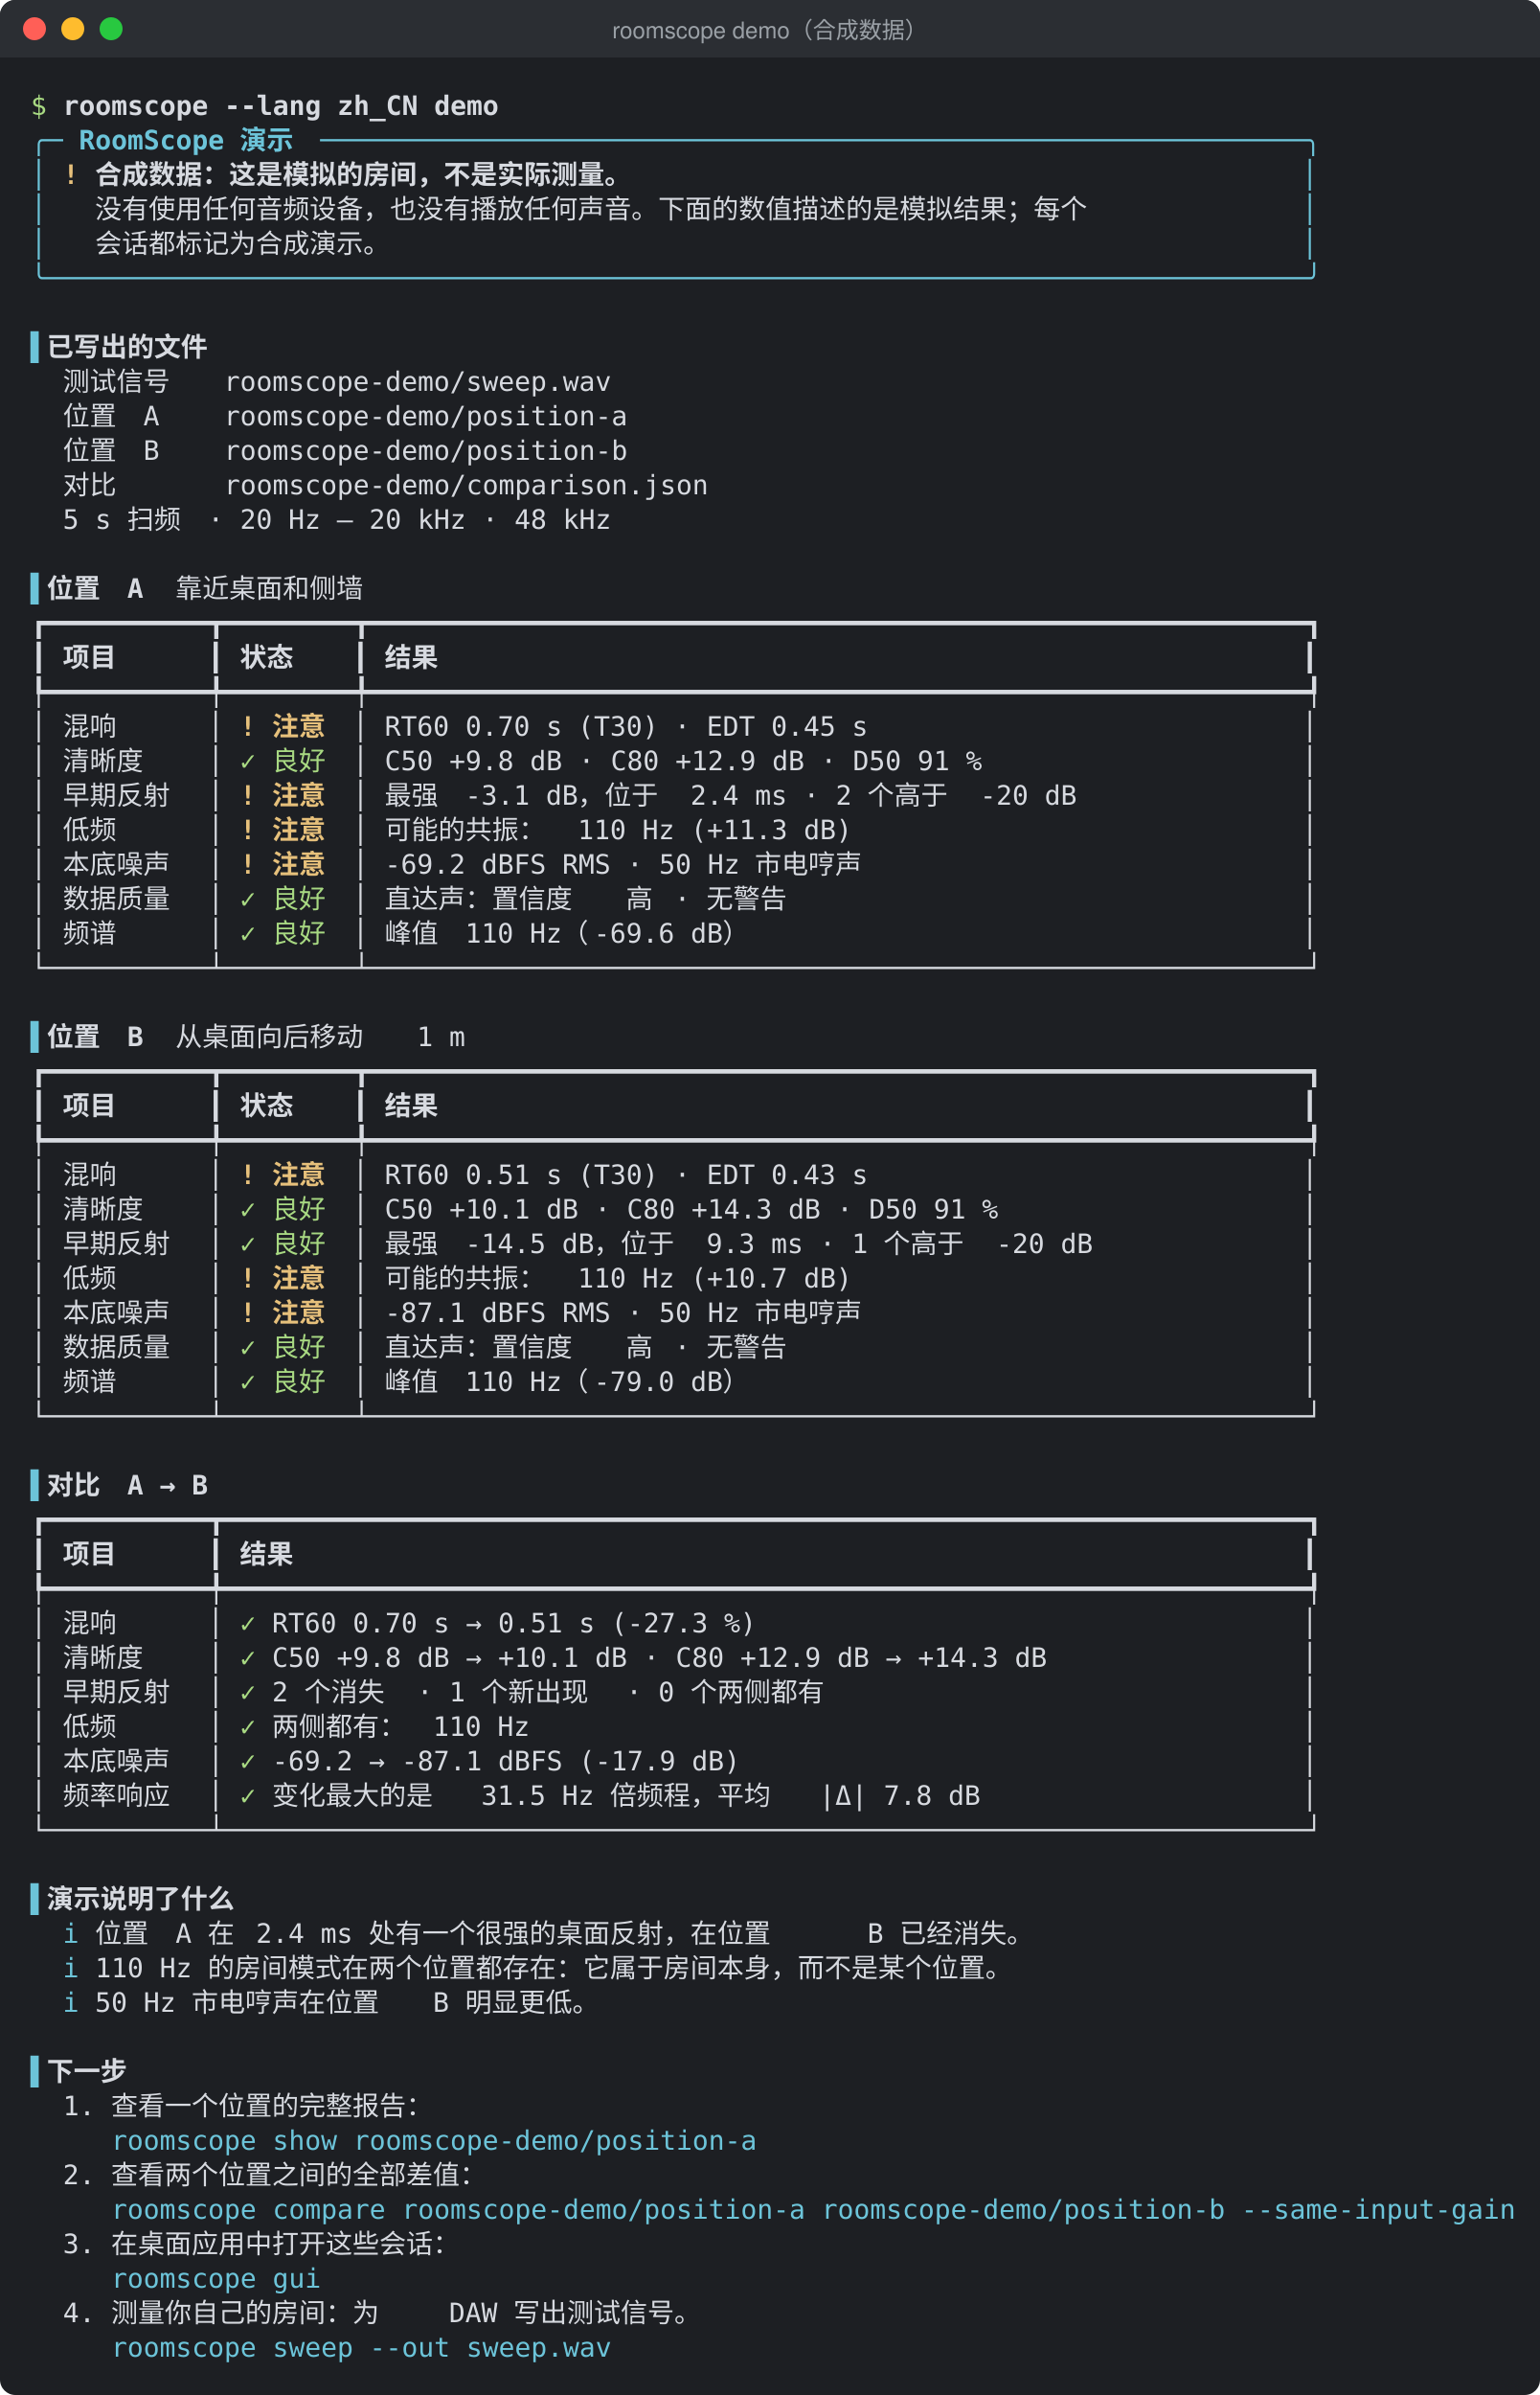
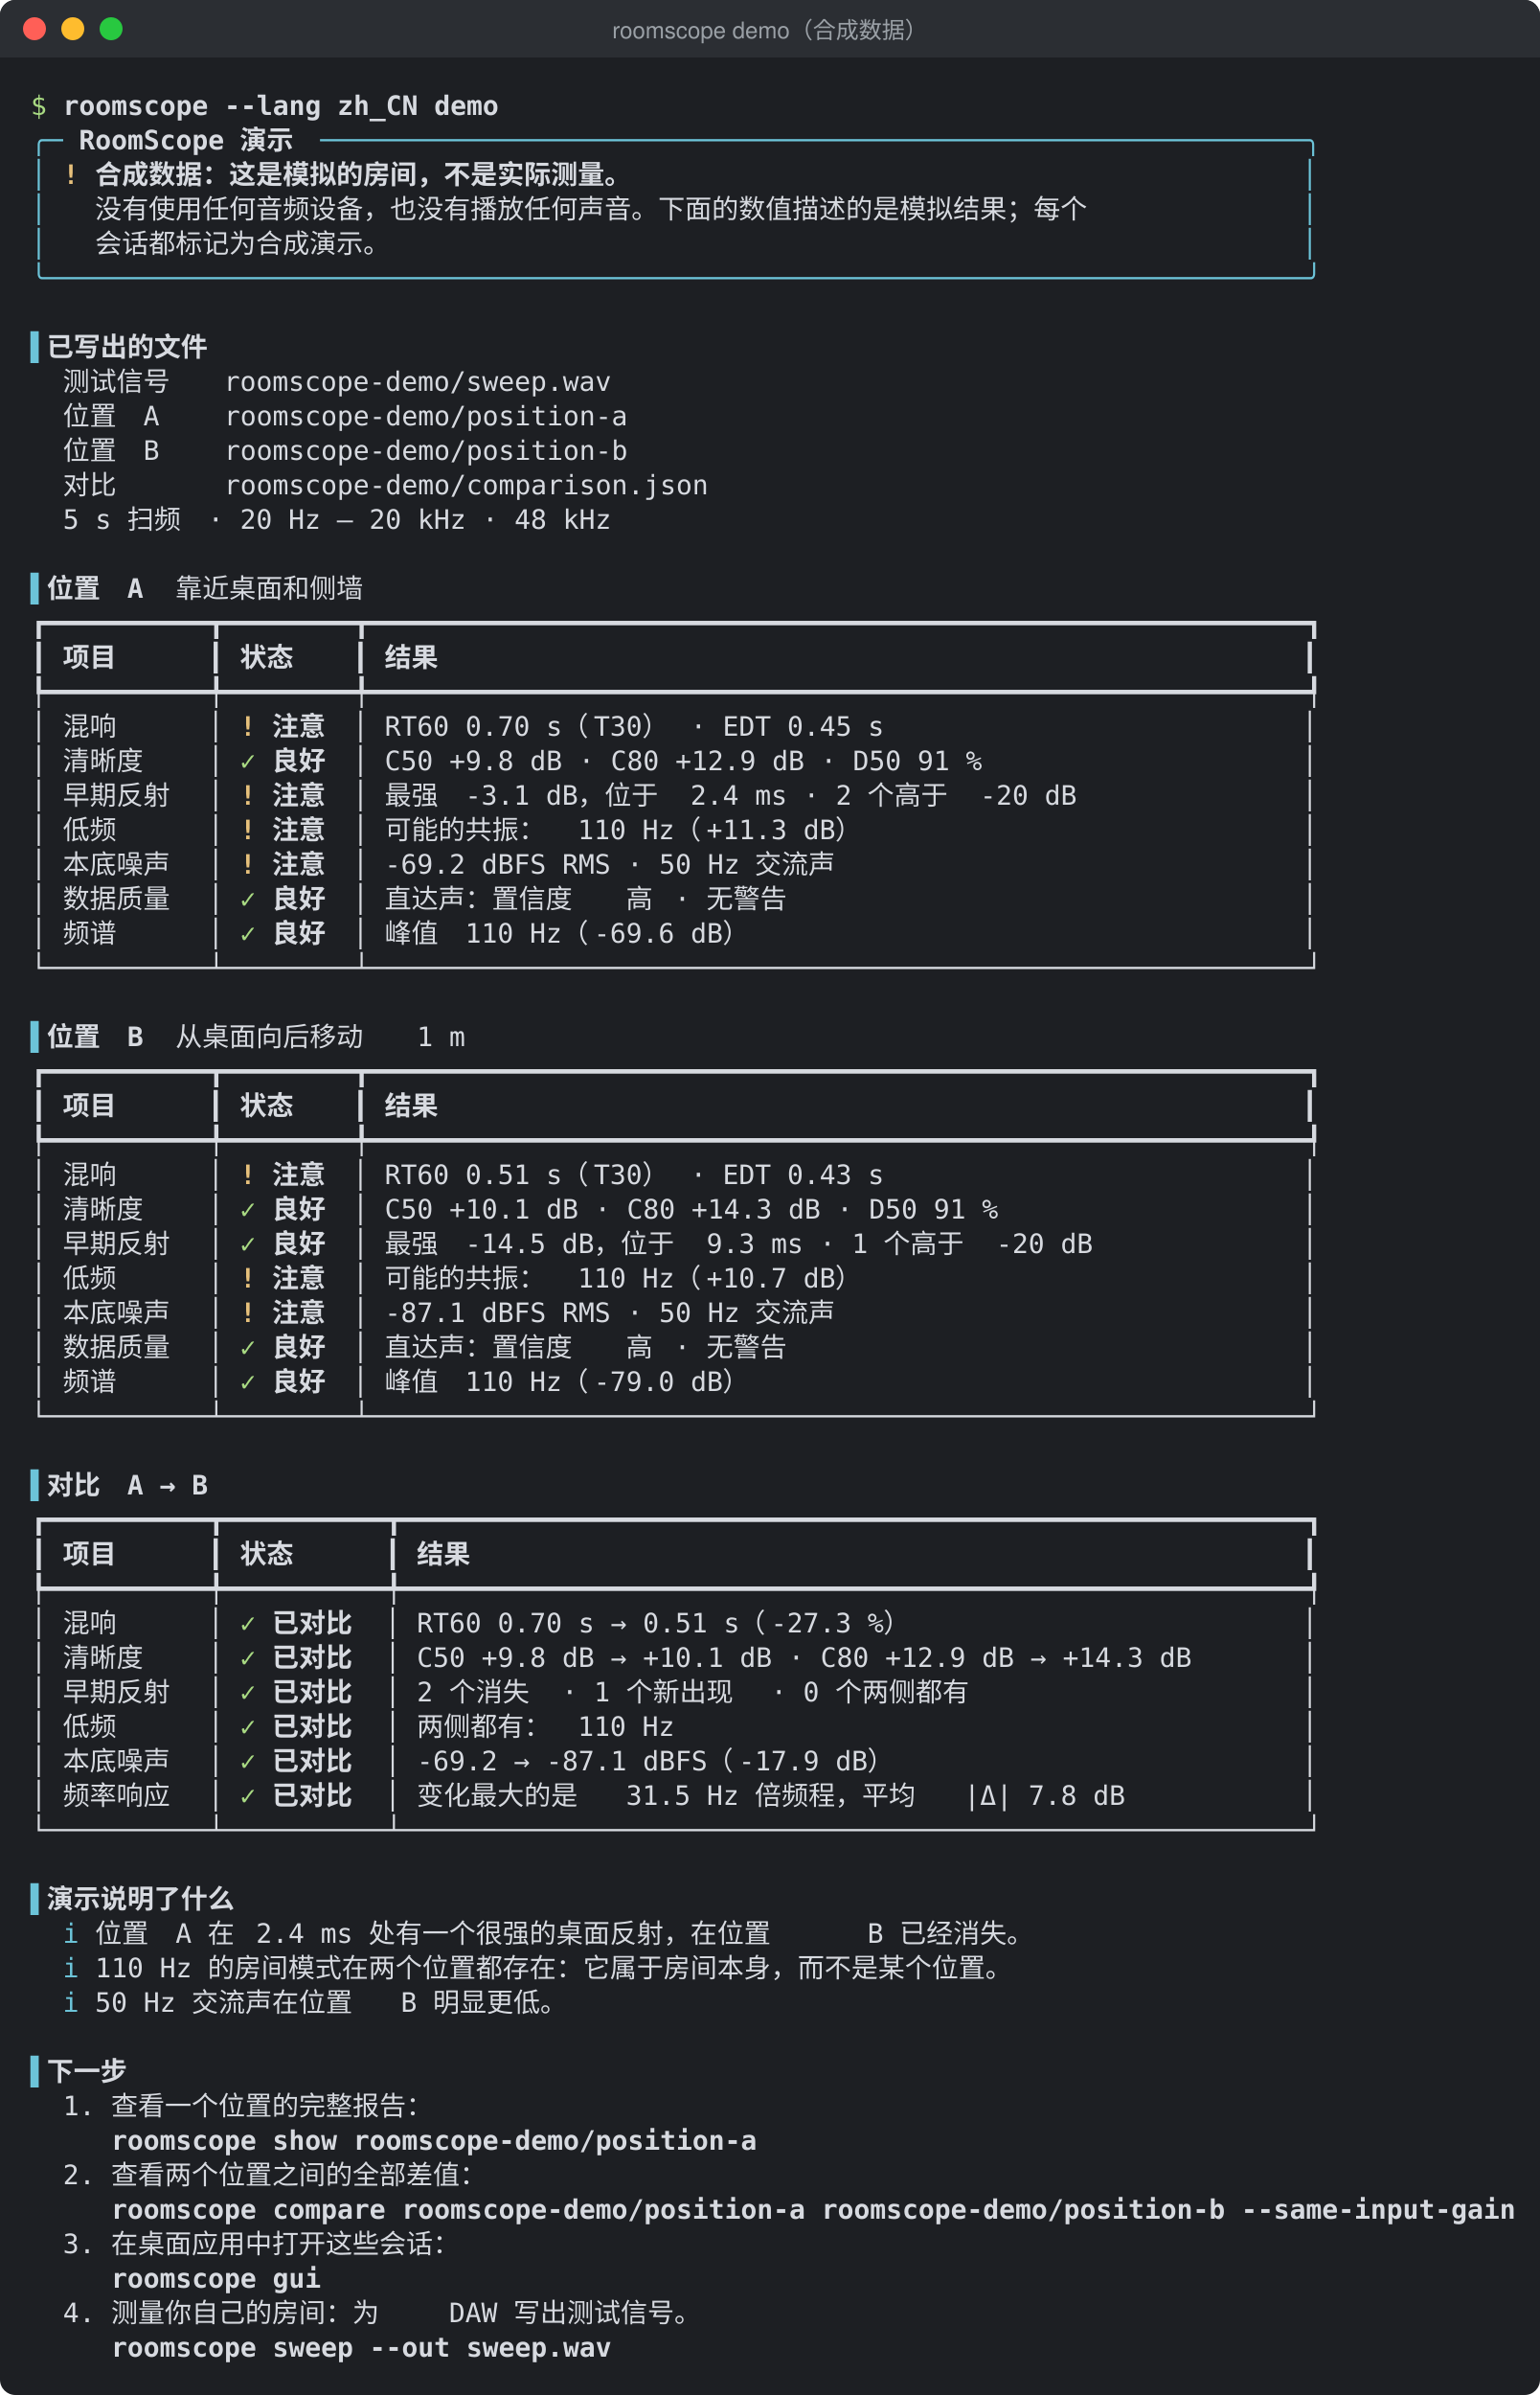
<svg xmlns="http://www.w3.org/2000/svg" width="804" height="1250" viewBox="0 0 804 1250" role="img" aria-label="roomscope demo（合成数据）">
  <rect width="804" height="1250" rx="8" fill="#1d1f23" />
  <rect width="804" height="30" rx="8" fill="#2b2e33" />
  <rect y="22" width="804" height="8" fill="#2b2e33" />
  <circle cx="18" cy="15" r="6" fill="#ff5f57" />
  <circle cx="38" cy="15" r="6" fill="#febc2e" />
  <circle cx="58" cy="15" r="6" fill="#28c840" />
  <text x="402.0" y="20" text-anchor="middle" fill="#9aa0a6" font-family="Helvetica, Arial, sans-serif" font-size="12">roomscope demo（合成数据）</text>
  <g font-family="DejaVu Sans Mono, Menlo, Consolas, Noto Sans Mono CJK SC, monospace" font-size="14" fill="#d7dae0">
    <text x="16" y="60" xml:space="preserve">
      <tspan x="16.0" fill="#a8d982">$</tspan>
      <tspan x="24.4"> </tspan>
      <tspan x="32.8" font-weight="bold">roomscope --lang zh_CN demo</tspan>
    </text>
    <text x="16" y="78" xml:space="preserve">
      <tspan x="16.0" fill="#6cc4d9">╭─</tspan>
      <tspan x="32.8"> </tspan>
-       <tspan x="41.2" font-weight="bold" fill="#6cc4d9">RoomScope </tspan>
-       <tspan x="125.2" font-weight="bold" fill="#6cc4d9">演示</tspan>
+       <tspan x="41.2" font-weight="bold">RoomScope </tspan>
+       <tspan x="125.2" font-weight="bold">演示</tspan>
      <tspan x="158.8"> </tspan>
      <tspan x="167.2" fill="#6cc4d9">─────────────────────────────────────────────────────────────╮</tspan>
    </text>
    <text x="16" y="96" xml:space="preserve">
      <tspan x="16.0" fill="#6cc4d9">│</tspan>
      <tspan x="24.4"> </tspan>
      <tspan x="32.8" font-weight="bold" fill="#e6c07b">!</tspan>
      <tspan x="41.2"> </tspan>
      <tspan x="49.6" font-weight="bold">合成数据：这是模拟的房间，不是实际测量。</tspan>
      <tspan x="385.6">                                   </tspan>
      <tspan x="679.6" fill="#6cc4d9">│</tspan>
    </text>
    <text x="16" y="114" xml:space="preserve">
      <tspan x="16.0" fill="#6cc4d9">│</tspan>
      <tspan x="24.4">   </tspan>
      <tspan x="49.6">没有使用任何音频设备，也没有播放任何声音。下面的数值描述的是模拟结果；每个</tspan>
      <tspan x="671.2"> </tspan>
      <tspan x="679.6" fill="#6cc4d9">│</tspan>
    </text>
    <text x="16" y="132" xml:space="preserve">
      <tspan x="16.0" fill="#6cc4d9">│</tspan>
      <tspan x="24.4">   </tspan>
      <tspan x="49.6">会话都标记为合成演示。</tspan>
      <tspan x="234.4">                                                     </tspan>
      <tspan x="679.6" fill="#6cc4d9">│</tspan>
    </text>
    <text x="16" y="150" xml:space="preserve">
      <tspan x="16.0" fill="#6cc4d9">╰──────────────────────────────────────────────────────────────────────────────╯</tspan>
    </text>
    <text x="16" y="168" xml:space="preserve" />
    <text x="16" y="186" xml:space="preserve">
      <tspan x="16.0" fill="#6cc4d9">▌</tspan>
      <tspan x="24.4" font-weight="bold">已写出的文件</tspan>
    </text>
    <text x="16" y="204" xml:space="preserve">
      <tspan x="16.0">  </tspan>
-       <tspan x="32.8" opacity="0.62">测试信号</tspan>
+       <tspan x="32.8">测试信号</tspan>
      <tspan x="100.0">  roomscope-demo/sweep.wav</tspan>
    </text>
    <text x="16" y="222" xml:space="preserve">
      <tspan x="16.0">  </tspan>
-       <tspan x="32.8" opacity="0.62">位置</tspan>
-       <tspan x="66.4" opacity="0.62"> A</tspan>
-       <tspan x="83.2">    roomscope-demo/position-a</tspan>
+       <tspan x="32.8">位置</tspan>
+       <tspan x="66.4"> A    roomscope-demo/position-a</tspan>
    </text>
    <text x="16" y="240" xml:space="preserve">
      <tspan x="16.0">  </tspan>
-       <tspan x="32.8" opacity="0.62">位置</tspan>
-       <tspan x="66.4" opacity="0.62"> B</tspan>
-       <tspan x="83.2">    roomscope-demo/position-b</tspan>
+       <tspan x="32.8">位置</tspan>
+       <tspan x="66.4"> B    roomscope-demo/position-b</tspan>
    </text>
    <text x="16" y="258" xml:space="preserve">
      <tspan x="16.0">  </tspan>
-       <tspan x="32.8" opacity="0.62">对比</tspan>
+       <tspan x="32.8">对比</tspan>
      <tspan x="66.4">      roomscope-demo/comparison.json</tspan>
    </text>
    <text x="16" y="276" xml:space="preserve">
-       <tspan x="16.0">  </tspan>
-       <tspan x="32.8" opacity="0.62">5 s </tspan>
-       <tspan x="66.4" opacity="0.62">扫频</tspan>
-       <tspan x="100.0" opacity="0.62"> · 20 Hz – 20 kHz · 48 kHz</tspan>
+       <tspan x="16.0">  5 s </tspan>
+       <tspan x="66.4">扫频</tspan>
+       <tspan x="100.0"> · 20 Hz – 20 kHz · 48 kHz</tspan>
    </text>
    <text x="16" y="294" xml:space="preserve" />
    <text x="16" y="312" xml:space="preserve">
      <tspan x="16.0" fill="#6cc4d9">▌</tspan>
      <tspan x="24.4" font-weight="bold">位置</tspan>
      <tspan x="58.0" font-weight="bold"> A</tspan>
      <tspan x="74.8">  </tspan>
-       <tspan x="91.6" opacity="0.62">靠近桌面和侧墙</tspan>
+       <tspan x="91.6">靠近桌面和侧墙</tspan>
    </text>
    <text x="16" y="330" xml:space="preserve">
      <tspan x="16.0" opacity="0.62">┏━━━━━━━━━━┳━━━━━━━━┳━━━━━━━━━━━━━━━━━━━━━━━━━━━━━━━━━━━━━━━━━━━━━━━━━━━━━━━━━━┓</tspan>
    </text>
    <text x="16" y="348" xml:space="preserve">
      <tspan x="16.0" opacity="0.62">┃</tspan>
      <tspan x="24.4"> </tspan>
      <tspan x="32.8" font-weight="bold">项目</tspan>
      <tspan x="66.4">     </tspan>
      <tspan x="108.4" opacity="0.62">┃</tspan>
      <tspan x="116.8"> </tspan>
      <tspan x="125.2" font-weight="bold">状态</tspan>
      <tspan x="158.8">   </tspan>
      <tspan x="184.0" opacity="0.62">┃</tspan>
      <tspan x="192.4"> </tspan>
      <tspan x="200.8" font-weight="bold">结果</tspan>
      <tspan x="234.4">                                                     </tspan>
      <tspan x="679.6" opacity="0.62">┃</tspan>
    </text>
    <text x="16" y="366" xml:space="preserve">
      <tspan x="16.0" opacity="0.62">┡━━━━━━━━━━╇━━━━━━━━╇━━━━━━━━━━━━━━━━━━━━━━━━━━━━━━━━━━━━━━━━━━━━━━━━━━━━━━━━━━┩</tspan>
    </text>
    <text x="16" y="384" xml:space="preserve">
      <tspan x="16.0" opacity="0.62">│</tspan>
      <tspan x="24.4"> </tspan>
      <tspan x="32.8">混响</tspan>
      <tspan x="66.4">     </tspan>
      <tspan x="108.4" opacity="0.62">│</tspan>
      <tspan x="116.8"> </tspan>
-       <tspan x="125.2" font-weight="bold" fill="#e6c07b">! </tspan>
-       <tspan x="142.0" font-weight="bold" fill="#e6c07b">注意</tspan>
+       <tspan x="125.2" font-weight="bold" fill="#e6c07b">!</tspan>
+       <tspan x="133.6"> </tspan>
+       <tspan x="142.0" font-weight="bold">注意</tspan>
      <tspan x="175.6"> </tspan>
      <tspan x="184.0" opacity="0.62">│</tspan>
      <tspan x="192.4"> RT60 0.70 s</tspan>
-       <tspan x="293.2" opacity="0.62"> (T30)</tspan>
-       <tspan x="343.6"> · EDT 0.45 s                           </tspan>
+       <tspan x="293.2">（</tspan>
+       <tspan x="310.0">T30</tspan>
+       <tspan x="335.2">）</tspan>
+       <tspan x="352.0"> · EDT 0.45 s                          </tspan>
      <tspan x="679.6" opacity="0.62">│</tspan>
    </text>
    <text x="16" y="402" xml:space="preserve">
      <tspan x="16.0" opacity="0.62">│</tspan>
      <tspan x="24.4"> </tspan>
      <tspan x="32.8">清晰度</tspan>
      <tspan x="83.2">   </tspan>
      <tspan x="108.4" opacity="0.62">│</tspan>
      <tspan x="116.8"> </tspan>
-       <tspan x="125.2" fill="#a8d982">✓ </tspan>
-       <tspan x="142.0" fill="#a8d982">良好</tspan>
+       <tspan x="125.2" fill="#a8d982">✓</tspan>
+       <tspan x="133.6"> </tspan>
+       <tspan x="142.0" font-weight="bold">良好</tspan>
      <tspan x="175.6"> </tspan>
      <tspan x="184.0" opacity="0.62">│</tspan>
      <tspan x="192.4"> C50 +9.8 dB · C80 +12.9 dB · D50 91 %                    </tspan>
      <tspan x="679.6" opacity="0.62">│</tspan>
    </text>
    <text x="16" y="420" xml:space="preserve">
      <tspan x="16.0" opacity="0.62">│</tspan>
      <tspan x="24.4"> </tspan>
      <tspan x="32.8">早期反射</tspan>
      <tspan x="100.0"> </tspan>
      <tspan x="108.4" opacity="0.62">│</tspan>
      <tspan x="116.8"> </tspan>
-       <tspan x="125.2" font-weight="bold" fill="#e6c07b">! </tspan>
-       <tspan x="142.0" font-weight="bold" fill="#e6c07b">注意</tspan>
+       <tspan x="125.2" font-weight="bold" fill="#e6c07b">!</tspan>
+       <tspan x="133.6"> </tspan>
+       <tspan x="142.0" font-weight="bold">注意</tspan>
      <tspan x="175.6"> </tspan>
      <tspan x="184.0" opacity="0.62">│</tspan>
      <tspan x="192.4"> </tspan>
      <tspan x="200.8">最强</tspan>
      <tspan x="234.4"> -3.1 dB</tspan>
      <tspan x="301.6">，位于</tspan>
      <tspan x="352.0"> 2.4 ms · 2 </tspan>
      <tspan x="452.8">个高于</tspan>
      <tspan x="503.2"> -20 dB              </tspan>
      <tspan x="679.6" opacity="0.62">│</tspan>
    </text>
    <text x="16" y="438" xml:space="preserve">
      <tspan x="16.0" opacity="0.62">│</tspan>
      <tspan x="24.4"> </tspan>
      <tspan x="32.8">低频</tspan>
      <tspan x="66.4">     </tspan>
      <tspan x="108.4" opacity="0.62">│</tspan>
      <tspan x="116.8"> </tspan>
-       <tspan x="125.2" font-weight="bold" fill="#e6c07b">! </tspan>
-       <tspan x="142.0" font-weight="bold" fill="#e6c07b">注意</tspan>
+       <tspan x="125.2" font-weight="bold" fill="#e6c07b">!</tspan>
+       <tspan x="133.6"> </tspan>
+       <tspan x="142.0" font-weight="bold">注意</tspan>
      <tspan x="175.6"> </tspan>
      <tspan x="184.0" opacity="0.62">│</tspan>
      <tspan x="192.4"> </tspan>
      <tspan x="200.8">可能的共振：</tspan>
-       <tspan x="301.6">110 Hz (+11.3 dB)                            </tspan>
+       <tspan x="301.6">110 Hz</tspan>
+       <tspan x="352.0">（</tspan>
+       <tspan x="368.8">+11.3 dB</tspan>
+       <tspan x="436.0">）</tspan>
+       <tspan x="452.8">                           </tspan>
      <tspan x="679.6" opacity="0.62">│</tspan>
    </text>
    <text x="16" y="456" xml:space="preserve">
      <tspan x="16.0" opacity="0.62">│</tspan>
      <tspan x="24.4"> </tspan>
      <tspan x="32.8">本底噪声</tspan>
      <tspan x="100.0"> </tspan>
      <tspan x="108.4" opacity="0.62">│</tspan>
      <tspan x="116.8"> </tspan>
-       <tspan x="125.2" font-weight="bold" fill="#e6c07b">! </tspan>
-       <tspan x="142.0" font-weight="bold" fill="#e6c07b">注意</tspan>
+       <tspan x="125.2" font-weight="bold" fill="#e6c07b">!</tspan>
+       <tspan x="133.6"> </tspan>
+       <tspan x="142.0" font-weight="bold">注意</tspan>
      <tspan x="175.6"> </tspan>
      <tspan x="184.0" opacity="0.62">│</tspan>
      <tspan x="192.4"> -69.2 dBFS RMS · 50 Hz </tspan>
-       <tspan x="394.0">市电哼声</tspan>
-       <tspan x="461.2">                          </tspan>
+       <tspan x="394.0">交流声</tspan>
+       <tspan x="444.4">                            </tspan>
      <tspan x="679.6" opacity="0.62">│</tspan>
    </text>
    <text x="16" y="474" xml:space="preserve">
      <tspan x="16.0" opacity="0.62">│</tspan>
      <tspan x="24.4"> </tspan>
      <tspan x="32.8">数据质量</tspan>
      <tspan x="100.0"> </tspan>
      <tspan x="108.4" opacity="0.62">│</tspan>
      <tspan x="116.8"> </tspan>
-       <tspan x="125.2" fill="#a8d982">✓ </tspan>
-       <tspan x="142.0" fill="#a8d982">良好</tspan>
+       <tspan x="125.2" fill="#a8d982">✓</tspan>
+       <tspan x="133.6"> </tspan>
+       <tspan x="142.0" font-weight="bold">良好</tspan>
      <tspan x="175.6"> </tspan>
      <tspan x="184.0" opacity="0.62">│</tspan>
      <tspan x="192.4"> </tspan>
      <tspan x="200.8">直达声：置信度</tspan>
      <tspan x="318.4"> </tspan>
      <tspan x="326.8">高</tspan>
      <tspan x="343.6"> · </tspan>
      <tspan x="368.8">无警告</tspan>
      <tspan x="419.2">                               </tspan>
      <tspan x="679.6" opacity="0.62">│</tspan>
    </text>
    <text x="16" y="492" xml:space="preserve">
      <tspan x="16.0" opacity="0.62">│</tspan>
      <tspan x="24.4"> </tspan>
      <tspan x="32.8">频谱</tspan>
      <tspan x="66.4">     </tspan>
      <tspan x="108.4" opacity="0.62">│</tspan>
      <tspan x="116.8"> </tspan>
-       <tspan x="125.2" fill="#a8d982">✓ </tspan>
-       <tspan x="142.0" fill="#a8d982">良好</tspan>
+       <tspan x="125.2" fill="#a8d982">✓</tspan>
+       <tspan x="133.6"> </tspan>
+       <tspan x="142.0" font-weight="bold">良好</tspan>
      <tspan x="175.6"> </tspan>
      <tspan x="184.0" opacity="0.62">│</tspan>
      <tspan x="192.4"> </tspan>
      <tspan x="200.8">峰值</tspan>
      <tspan x="234.4"> 110 Hz</tspan>
      <tspan x="293.2">（</tspan>
      <tspan x="310.0">-69.6 dB</tspan>
      <tspan x="377.2">）</tspan>
      <tspan x="394.0">                                  </tspan>
      <tspan x="679.6" opacity="0.62">│</tspan>
    </text>
    <text x="16" y="510" xml:space="preserve">
      <tspan x="16.0" opacity="0.62">└──────────┴────────┴──────────────────────────────────────────────────────────┘</tspan>
    </text>
    <text x="16" y="528" xml:space="preserve" />
    <text x="16" y="546" xml:space="preserve">
      <tspan x="16.0" fill="#6cc4d9">▌</tspan>
      <tspan x="24.4" font-weight="bold">位置</tspan>
      <tspan x="58.0" font-weight="bold"> B</tspan>
      <tspan x="74.8">  </tspan>
-       <tspan x="91.6" opacity="0.62">从桌面向后移动</tspan>
-       <tspan x="209.2" opacity="0.62"> 1 m</tspan>
+       <tspan x="91.6">从桌面向后移动</tspan>
+       <tspan x="209.2"> 1 m</tspan>
    </text>
    <text x="16" y="564" xml:space="preserve">
      <tspan x="16.0" opacity="0.62">┏━━━━━━━━━━┳━━━━━━━━┳━━━━━━━━━━━━━━━━━━━━━━━━━━━━━━━━━━━━━━━━━━━━━━━━━━━━━━━━━━┓</tspan>
    </text>
    <text x="16" y="582" xml:space="preserve">
      <tspan x="16.0" opacity="0.62">┃</tspan>
      <tspan x="24.4"> </tspan>
      <tspan x="32.8" font-weight="bold">项目</tspan>
      <tspan x="66.4">     </tspan>
      <tspan x="108.4" opacity="0.62">┃</tspan>
      <tspan x="116.8"> </tspan>
      <tspan x="125.2" font-weight="bold">状态</tspan>
      <tspan x="158.8">   </tspan>
      <tspan x="184.0" opacity="0.62">┃</tspan>
      <tspan x="192.4"> </tspan>
      <tspan x="200.8" font-weight="bold">结果</tspan>
      <tspan x="234.4">                                                     </tspan>
      <tspan x="679.6" opacity="0.62">┃</tspan>
    </text>
    <text x="16" y="600" xml:space="preserve">
      <tspan x="16.0" opacity="0.62">┡━━━━━━━━━━╇━━━━━━━━╇━━━━━━━━━━━━━━━━━━━━━━━━━━━━━━━━━━━━━━━━━━━━━━━━━━━━━━━━━━┩</tspan>
    </text>
    <text x="16" y="618" xml:space="preserve">
      <tspan x="16.0" opacity="0.62">│</tspan>
      <tspan x="24.4"> </tspan>
      <tspan x="32.8">混响</tspan>
      <tspan x="66.4">     </tspan>
      <tspan x="108.4" opacity="0.62">│</tspan>
      <tspan x="116.8"> </tspan>
-       <tspan x="125.2" font-weight="bold" fill="#e6c07b">! </tspan>
-       <tspan x="142.0" font-weight="bold" fill="#e6c07b">注意</tspan>
+       <tspan x="125.2" font-weight="bold" fill="#e6c07b">!</tspan>
+       <tspan x="133.6"> </tspan>
+       <tspan x="142.0" font-weight="bold">注意</tspan>
      <tspan x="175.6"> </tspan>
      <tspan x="184.0" opacity="0.62">│</tspan>
      <tspan x="192.4"> RT60 0.51 s</tspan>
-       <tspan x="293.2" opacity="0.62"> (T30)</tspan>
-       <tspan x="343.6"> · EDT 0.43 s                           </tspan>
+       <tspan x="293.2">（</tspan>
+       <tspan x="310.0">T30</tspan>
+       <tspan x="335.2">）</tspan>
+       <tspan x="352.0"> · EDT 0.43 s                          </tspan>
      <tspan x="679.6" opacity="0.62">│</tspan>
    </text>
    <text x="16" y="636" xml:space="preserve">
      <tspan x="16.0" opacity="0.62">│</tspan>
      <tspan x="24.4"> </tspan>
      <tspan x="32.8">清晰度</tspan>
      <tspan x="83.2">   </tspan>
      <tspan x="108.4" opacity="0.62">│</tspan>
      <tspan x="116.8"> </tspan>
-       <tspan x="125.2" fill="#a8d982">✓ </tspan>
-       <tspan x="142.0" fill="#a8d982">良好</tspan>
+       <tspan x="125.2" fill="#a8d982">✓</tspan>
+       <tspan x="133.6"> </tspan>
+       <tspan x="142.0" font-weight="bold">良好</tspan>
      <tspan x="175.6"> </tspan>
      <tspan x="184.0" opacity="0.62">│</tspan>
      <tspan x="192.4"> C50 +10.1 dB · C80 +14.3 dB · D50 91 %                   </tspan>
      <tspan x="679.6" opacity="0.62">│</tspan>
    </text>
    <text x="16" y="654" xml:space="preserve">
      <tspan x="16.0" opacity="0.62">│</tspan>
      <tspan x="24.4"> </tspan>
      <tspan x="32.8">早期反射</tspan>
      <tspan x="100.0"> </tspan>
      <tspan x="108.4" opacity="0.62">│</tspan>
      <tspan x="116.8"> </tspan>
-       <tspan x="125.2" fill="#a8d982">✓ </tspan>
-       <tspan x="142.0" fill="#a8d982">良好</tspan>
+       <tspan x="125.2" fill="#a8d982">✓</tspan>
+       <tspan x="133.6"> </tspan>
+       <tspan x="142.0" font-weight="bold">良好</tspan>
      <tspan x="175.6"> </tspan>
      <tspan x="184.0" opacity="0.62">│</tspan>
      <tspan x="192.4"> </tspan>
      <tspan x="200.8">最强</tspan>
      <tspan x="234.4"> -14.5 dB</tspan>
      <tspan x="310.0">，位于</tspan>
      <tspan x="360.4"> 9.3 ms · 1 </tspan>
      <tspan x="461.2">个高于</tspan>
      <tspan x="511.6"> -20 dB             </tspan>
      <tspan x="679.6" opacity="0.62">│</tspan>
    </text>
    <text x="16" y="672" xml:space="preserve">
      <tspan x="16.0" opacity="0.62">│</tspan>
      <tspan x="24.4"> </tspan>
      <tspan x="32.8">低频</tspan>
      <tspan x="66.4">     </tspan>
      <tspan x="108.4" opacity="0.62">│</tspan>
      <tspan x="116.8"> </tspan>
-       <tspan x="125.2" font-weight="bold" fill="#e6c07b">! </tspan>
-       <tspan x="142.0" font-weight="bold" fill="#e6c07b">注意</tspan>
+       <tspan x="125.2" font-weight="bold" fill="#e6c07b">!</tspan>
+       <tspan x="133.6"> </tspan>
+       <tspan x="142.0" font-weight="bold">注意</tspan>
      <tspan x="175.6"> </tspan>
      <tspan x="184.0" opacity="0.62">│</tspan>
      <tspan x="192.4"> </tspan>
      <tspan x="200.8">可能的共振：</tspan>
-       <tspan x="301.6">110 Hz (+10.7 dB)                            </tspan>
+       <tspan x="301.6">110 Hz</tspan>
+       <tspan x="352.0">（</tspan>
+       <tspan x="368.8">+10.7 dB</tspan>
+       <tspan x="436.0">）</tspan>
+       <tspan x="452.8">                           </tspan>
      <tspan x="679.6" opacity="0.62">│</tspan>
    </text>
    <text x="16" y="690" xml:space="preserve">
      <tspan x="16.0" opacity="0.62">│</tspan>
      <tspan x="24.4"> </tspan>
      <tspan x="32.8">本底噪声</tspan>
      <tspan x="100.0"> </tspan>
      <tspan x="108.4" opacity="0.62">│</tspan>
      <tspan x="116.8"> </tspan>
-       <tspan x="125.2" font-weight="bold" fill="#e6c07b">! </tspan>
-       <tspan x="142.0" font-weight="bold" fill="#e6c07b">注意</tspan>
+       <tspan x="125.2" font-weight="bold" fill="#e6c07b">!</tspan>
+       <tspan x="133.6"> </tspan>
+       <tspan x="142.0" font-weight="bold">注意</tspan>
      <tspan x="175.6"> </tspan>
      <tspan x="184.0" opacity="0.62">│</tspan>
      <tspan x="192.4"> -87.1 dBFS RMS · 50 Hz </tspan>
-       <tspan x="394.0">市电哼声</tspan>
-       <tspan x="461.2">                          </tspan>
+       <tspan x="394.0">交流声</tspan>
+       <tspan x="444.4">                            </tspan>
      <tspan x="679.6" opacity="0.62">│</tspan>
    </text>
    <text x="16" y="708" xml:space="preserve">
      <tspan x="16.0" opacity="0.62">│</tspan>
      <tspan x="24.4"> </tspan>
      <tspan x="32.8">数据质量</tspan>
      <tspan x="100.0"> </tspan>
      <tspan x="108.4" opacity="0.62">│</tspan>
      <tspan x="116.8"> </tspan>
-       <tspan x="125.2" fill="#a8d982">✓ </tspan>
-       <tspan x="142.0" fill="#a8d982">良好</tspan>
+       <tspan x="125.2" fill="#a8d982">✓</tspan>
+       <tspan x="133.6"> </tspan>
+       <tspan x="142.0" font-weight="bold">良好</tspan>
      <tspan x="175.6"> </tspan>
      <tspan x="184.0" opacity="0.62">│</tspan>
      <tspan x="192.4"> </tspan>
      <tspan x="200.8">直达声：置信度</tspan>
      <tspan x="318.4"> </tspan>
      <tspan x="326.8">高</tspan>
      <tspan x="343.6"> · </tspan>
      <tspan x="368.8">无警告</tspan>
      <tspan x="419.2">                               </tspan>
      <tspan x="679.6" opacity="0.62">│</tspan>
    </text>
    <text x="16" y="726" xml:space="preserve">
      <tspan x="16.0" opacity="0.62">│</tspan>
      <tspan x="24.4"> </tspan>
      <tspan x="32.8">频谱</tspan>
      <tspan x="66.4">     </tspan>
      <tspan x="108.4" opacity="0.62">│</tspan>
      <tspan x="116.8"> </tspan>
-       <tspan x="125.2" fill="#a8d982">✓ </tspan>
-       <tspan x="142.0" fill="#a8d982">良好</tspan>
+       <tspan x="125.2" fill="#a8d982">✓</tspan>
+       <tspan x="133.6"> </tspan>
+       <tspan x="142.0" font-weight="bold">良好</tspan>
      <tspan x="175.6"> </tspan>
      <tspan x="184.0" opacity="0.62">│</tspan>
      <tspan x="192.4"> </tspan>
      <tspan x="200.8">峰值</tspan>
      <tspan x="234.4"> 110 Hz</tspan>
      <tspan x="293.2">（</tspan>
      <tspan x="310.0">-79.0 dB</tspan>
      <tspan x="377.2">）</tspan>
      <tspan x="394.0">                                  </tspan>
      <tspan x="679.6" opacity="0.62">│</tspan>
    </text>
    <text x="16" y="744" xml:space="preserve">
      <tspan x="16.0" opacity="0.62">└──────────┴────────┴──────────────────────────────────────────────────────────┘</tspan>
    </text>
    <text x="16" y="762" xml:space="preserve" />
    <text x="16" y="780" xml:space="preserve">
      <tspan x="16.0" fill="#6cc4d9">▌</tspan>
      <tspan x="24.4" font-weight="bold">对比</tspan>
      <tspan x="58.0" font-weight="bold"> A → B</tspan>
    </text>
    <text x="16" y="798" xml:space="preserve">
-       <tspan x="16.0" opacity="0.62">┏━━━━━━━━━━┳━━━━━━━━━━━━━━━━━━━━━━━━━━━━━━━━━━━━━━━━━━━━━━━━━━━━━━━━━━━━━━━━━━━┓</tspan>
+       <tspan x="16.0" opacity="0.62">┏━━━━━━━━━━┳━━━━━━━━━━┳━━━━━━━━━━━━━━━━━━━━━━━━━━━━━━━━━━━━━━━━━━━━━━━━━━━━━━━━┓</tspan>
    </text>
    <text x="16" y="816" xml:space="preserve">
      <tspan x="16.0" opacity="0.62">┃</tspan>
      <tspan x="24.4"> </tspan>
      <tspan x="32.8" font-weight="bold">项目</tspan>
      <tspan x="66.4">     </tspan>
      <tspan x="108.4" opacity="0.62">┃</tspan>
      <tspan x="116.8"> </tspan>
-       <tspan x="125.2" font-weight="bold">结果</tspan>
-       <tspan x="158.8">                                                              </tspan>
+       <tspan x="125.2" font-weight="bold">状态</tspan>
+       <tspan x="158.8">     </tspan>
+       <tspan x="200.8" opacity="0.62">┃</tspan>
+       <tspan x="209.2"> </tspan>
+       <tspan x="217.6" font-weight="bold">结果</tspan>
+       <tspan x="251.2">                                                   </tspan>
      <tspan x="679.6" opacity="0.62">┃</tspan>
    </text>
    <text x="16" y="834" xml:space="preserve">
-       <tspan x="16.0" opacity="0.62">┡━━━━━━━━━━╇━━━━━━━━━━━━━━━━━━━━━━━━━━━━━━━━━━━━━━━━━━━━━━━━━━━━━━━━━━━━━━━━━━━┩</tspan>
+       <tspan x="16.0" opacity="0.62">┡━━━━━━━━━━╇━━━━━━━━━━╇━━━━━━━━━━━━━━━━━━━━━━━━━━━━━━━━━━━━━━━━━━━━━━━━━━━━━━━━┩</tspan>
    </text>
    <text x="16" y="852" xml:space="preserve">
      <tspan x="16.0" opacity="0.62">│</tspan>
      <tspan x="24.4"> </tspan>
      <tspan x="32.8">混响</tspan>
      <tspan x="66.4">     </tspan>
      <tspan x="108.4" opacity="0.62">│</tspan>
      <tspan x="116.8"> </tspan>
      <tspan x="125.2" fill="#a8d982">✓</tspan>
-       <tspan x="133.6"> RT60 0.70 s → 0.51 s (-27.3 %)                                  </tspan>
+       <tspan x="133.6"> </tspan>
+       <tspan x="142.0" font-weight="bold">已对比</tspan>
+       <tspan x="192.4"> </tspan>
+       <tspan x="200.8" opacity="0.62">│</tspan>
+       <tspan x="209.2"> RT60 0.70 s → 0.51 s</tspan>
+       <tspan x="385.6">（</tspan>
+       <tspan x="402.4">-27.3 %</tspan>
+       <tspan x="461.2">）</tspan>
+       <tspan x="478.0">                        </tspan>
      <tspan x="679.6" opacity="0.62">│</tspan>
    </text>
    <text x="16" y="870" xml:space="preserve">
      <tspan x="16.0" opacity="0.62">│</tspan>
      <tspan x="24.4"> </tspan>
      <tspan x="32.8">清晰度</tspan>
      <tspan x="83.2">   </tspan>
      <tspan x="108.4" opacity="0.62">│</tspan>
      <tspan x="116.8"> </tspan>
      <tspan x="125.2" fill="#a8d982">✓</tspan>
-       <tspan x="133.6"> C50 +9.8 dB → +10.1 dB · C80 +12.9 dB → +14.3 dB                </tspan>
+       <tspan x="133.6"> </tspan>
+       <tspan x="142.0" font-weight="bold">已对比</tspan>
+       <tspan x="192.4"> </tspan>
+       <tspan x="200.8" opacity="0.62">│</tspan>
+       <tspan x="209.2"> C50 +9.8 dB → +10.1 dB · C80 +12.9 dB → +14.3 dB       </tspan>
      <tspan x="679.6" opacity="0.62">│</tspan>
    </text>
    <text x="16" y="888" xml:space="preserve">
      <tspan x="16.0" opacity="0.62">│</tspan>
      <tspan x="24.4"> </tspan>
      <tspan x="32.8">早期反射</tspan>
      <tspan x="100.0"> </tspan>
      <tspan x="108.4" opacity="0.62">│</tspan>
      <tspan x="116.8"> </tspan>
      <tspan x="125.2" fill="#a8d982">✓</tspan>
-       <tspan x="133.6"> 2 </tspan>
-       <tspan x="158.8">个消失</tspan>
-       <tspan x="209.2"> · 1 </tspan>
-       <tspan x="251.2">个新出现</tspan>
-       <tspan x="318.4"> · 0 </tspan>
-       <tspan x="360.4">个两侧都有</tspan>
-       <tspan x="444.4">                            </tspan>
+       <tspan x="133.6"> </tspan>
+       <tspan x="142.0" font-weight="bold">已对比</tspan>
+       <tspan x="192.4"> </tspan>
+       <tspan x="200.8" opacity="0.62">│</tspan>
+       <tspan x="209.2"> 2 </tspan>
+       <tspan x="234.4">个消失</tspan>
+       <tspan x="284.8"> · 1 </tspan>
+       <tspan x="326.8">个新出现</tspan>
+       <tspan x="394.0"> · 0 </tspan>
+       <tspan x="436.0">个两侧都有</tspan>
+       <tspan x="520.0">                   </tspan>
      <tspan x="679.6" opacity="0.62">│</tspan>
    </text>
    <text x="16" y="906" xml:space="preserve">
      <tspan x="16.0" opacity="0.62">│</tspan>
      <tspan x="24.4"> </tspan>
      <tspan x="32.8">低频</tspan>
      <tspan x="66.4">     </tspan>
      <tspan x="108.4" opacity="0.62">│</tspan>
      <tspan x="116.8"> </tspan>
      <tspan x="125.2" fill="#a8d982">✓</tspan>
      <tspan x="133.6"> </tspan>
-       <tspan x="142.0">两侧都有：</tspan>
-       <tspan x="226.0">110 Hz                                                </tspan>
+       <tspan x="142.0" font-weight="bold">已对比</tspan>
+       <tspan x="192.4"> </tspan>
+       <tspan x="200.8" opacity="0.62">│</tspan>
+       <tspan x="209.2"> </tspan>
+       <tspan x="217.6">两侧都有：</tspan>
+       <tspan x="301.6">110 Hz                                       </tspan>
      <tspan x="679.6" opacity="0.62">│</tspan>
    </text>
    <text x="16" y="924" xml:space="preserve">
      <tspan x="16.0" opacity="0.62">│</tspan>
      <tspan x="24.4"> </tspan>
      <tspan x="32.8">本底噪声</tspan>
      <tspan x="100.0"> </tspan>
      <tspan x="108.4" opacity="0.62">│</tspan>
      <tspan x="116.8"> </tspan>
      <tspan x="125.2" fill="#a8d982">✓</tspan>
-       <tspan x="133.6"> -69.2 → -87.1 dBFS (-17.9 dB)                                   </tspan>
+       <tspan x="133.6"> </tspan>
+       <tspan x="142.0" font-weight="bold">已对比</tspan>
+       <tspan x="192.4"> </tspan>
+       <tspan x="200.8" opacity="0.62">│</tspan>
+       <tspan x="209.2"> -69.2 → -87.1 dBFS</tspan>
+       <tspan x="368.8">（</tspan>
+       <tspan x="385.6">-17.9 dB</tspan>
+       <tspan x="452.8">）</tspan>
+       <tspan x="469.6">                         </tspan>
      <tspan x="679.6" opacity="0.62">│</tspan>
    </text>
    <text x="16" y="942" xml:space="preserve">
      <tspan x="16.0" opacity="0.62">│</tspan>
      <tspan x="24.4"> </tspan>
      <tspan x="32.8">频率响应</tspan>
      <tspan x="100.0"> </tspan>
      <tspan x="108.4" opacity="0.62">│</tspan>
      <tspan x="116.8"> </tspan>
      <tspan x="125.2" fill="#a8d982">✓</tspan>
      <tspan x="133.6"> </tspan>
-       <tspan x="142.0">变化最大的是</tspan>
-       <tspan x="242.8"> 31.5 Hz </tspan>
-       <tspan x="318.4">倍频程，平均</tspan>
-       <tspan x="419.2"> |Δ| 7.8 dB                    </tspan>
+       <tspan x="142.0" font-weight="bold">已对比</tspan>
+       <tspan x="192.4"> </tspan>
+       <tspan x="200.8" opacity="0.62">│</tspan>
+       <tspan x="209.2"> </tspan>
+       <tspan x="217.6">变化最大的是</tspan>
+       <tspan x="318.4"> 31.5 Hz </tspan>
+       <tspan x="394.0">倍频程，平均</tspan>
+       <tspan x="494.8"> |Δ| 7.8 dB           </tspan>
      <tspan x="679.6" opacity="0.62">│</tspan>
    </text>
    <text x="16" y="960" xml:space="preserve">
-       <tspan x="16.0" opacity="0.62">└──────────┴───────────────────────────────────────────────────────────────────┘</tspan>
+       <tspan x="16.0" opacity="0.62">└──────────┴──────────┴────────────────────────────────────────────────────────┘</tspan>
    </text>
    <text x="16" y="978" xml:space="preserve" />
    <text x="16" y="996" xml:space="preserve">
      <tspan x="16.0" fill="#6cc4d9">▌</tspan>
      <tspan x="24.4" font-weight="bold">演示说明了什么</tspan>
    </text>
    <text x="16" y="1014" xml:space="preserve">
      <tspan x="16.0">  </tspan>
      <tspan x="32.8" fill="#6cc4d9">i</tspan>
      <tspan x="41.2"> </tspan>
      <tspan x="49.6">位置</tspan>
      <tspan x="83.2"> A </tspan>
      <tspan x="108.4">在</tspan>
      <tspan x="125.2"> 2.4 ms </tspan>
      <tspan x="192.4">处有一个很强的桌面反射，在位置</tspan>
      <tspan x="444.4"> B </tspan>
      <tspan x="469.6">已经消失。</tspan>
    </text>
    <text x="16" y="1032" xml:space="preserve">
      <tspan x="16.0">  </tspan>
      <tspan x="32.8" fill="#6cc4d9">i</tspan>
      <tspan x="41.2"> 110 Hz </tspan>
      <tspan x="108.4">的房间模式在两个位置都存在：它属于房间本身，而不是某个位置。</tspan>
    </text>
    <text x="16" y="1050" xml:space="preserve">
      <tspan x="16.0">  </tspan>
      <tspan x="32.8" fill="#6cc4d9">i</tspan>
      <tspan x="41.2"> 50 Hz </tspan>
-       <tspan x="100.0">市电哼声在位置</tspan>
-       <tspan x="217.6"> B </tspan>
-       <tspan x="242.8">明显更低。</tspan>
+       <tspan x="100.0">交流声在位置</tspan>
+       <tspan x="200.8"> B </tspan>
+       <tspan x="226.0">明显更低。</tspan>
    </text>
    <text x="16" y="1068" xml:space="preserve" />
    <text x="16" y="1086" xml:space="preserve">
      <tspan x="16.0" fill="#6cc4d9">▌</tspan>
      <tspan x="24.4" font-weight="bold">下一步</tspan>
    </text>
    <text x="16" y="1104" xml:space="preserve">
      <tspan x="16.0">  1. </tspan>
      <tspan x="58.0">查看一个位置的完整报告：</tspan>
    </text>
    <text x="16" y="1122" xml:space="preserve">
      <tspan x="16.0">     </tspan>
-       <tspan x="58.0" fill="#6cc4d9">roomscope show roomscope-demo/position-a</tspan>
+       <tspan x="58.0" font-weight="bold">roomscope show roomscope-demo/position-a</tspan>
    </text>
    <text x="16" y="1140" xml:space="preserve">
      <tspan x="16.0">  2. </tspan>
      <tspan x="58.0">查看两个位置之间的全部差值：</tspan>
    </text>
    <text x="16" y="1158" xml:space="preserve">
      <tspan x="16.0">     </tspan>
-       <tspan x="58.0" fill="#6cc4d9">roomscope compare roomscope-demo/position-a roomscope-demo/position-b --same-input-gain</tspan>
+       <tspan x="58.0" font-weight="bold">roomscope compare roomscope-demo/position-a roomscope-demo/position-b --same-input-gain</tspan>
    </text>
    <text x="16" y="1176" xml:space="preserve">
      <tspan x="16.0">  3. </tspan>
      <tspan x="58.0">在桌面应用中打开这些会话：</tspan>
    </text>
    <text x="16" y="1194" xml:space="preserve">
      <tspan x="16.0">     </tspan>
-       <tspan x="58.0" fill="#6cc4d9">roomscope gui</tspan>
+       <tspan x="58.0" font-weight="bold">roomscope gui</tspan>
    </text>
    <text x="16" y="1212" xml:space="preserve">
      <tspan x="16.0">  4. </tspan>
      <tspan x="58.0">测量你自己的房间：为</tspan>
      <tspan x="226.0"> DAW </tspan>
      <tspan x="268.0">写出测试信号。</tspan>
    </text>
    <text x="16" y="1230" xml:space="preserve">
      <tspan x="16.0">     </tspan>
-       <tspan x="58.0" fill="#6cc4d9">roomscope sweep --out sweep.wav</tspan>
+       <tspan x="58.0" font-weight="bold">roomscope sweep --out sweep.wav</tspan>
    </text>
  </g>
</svg>
